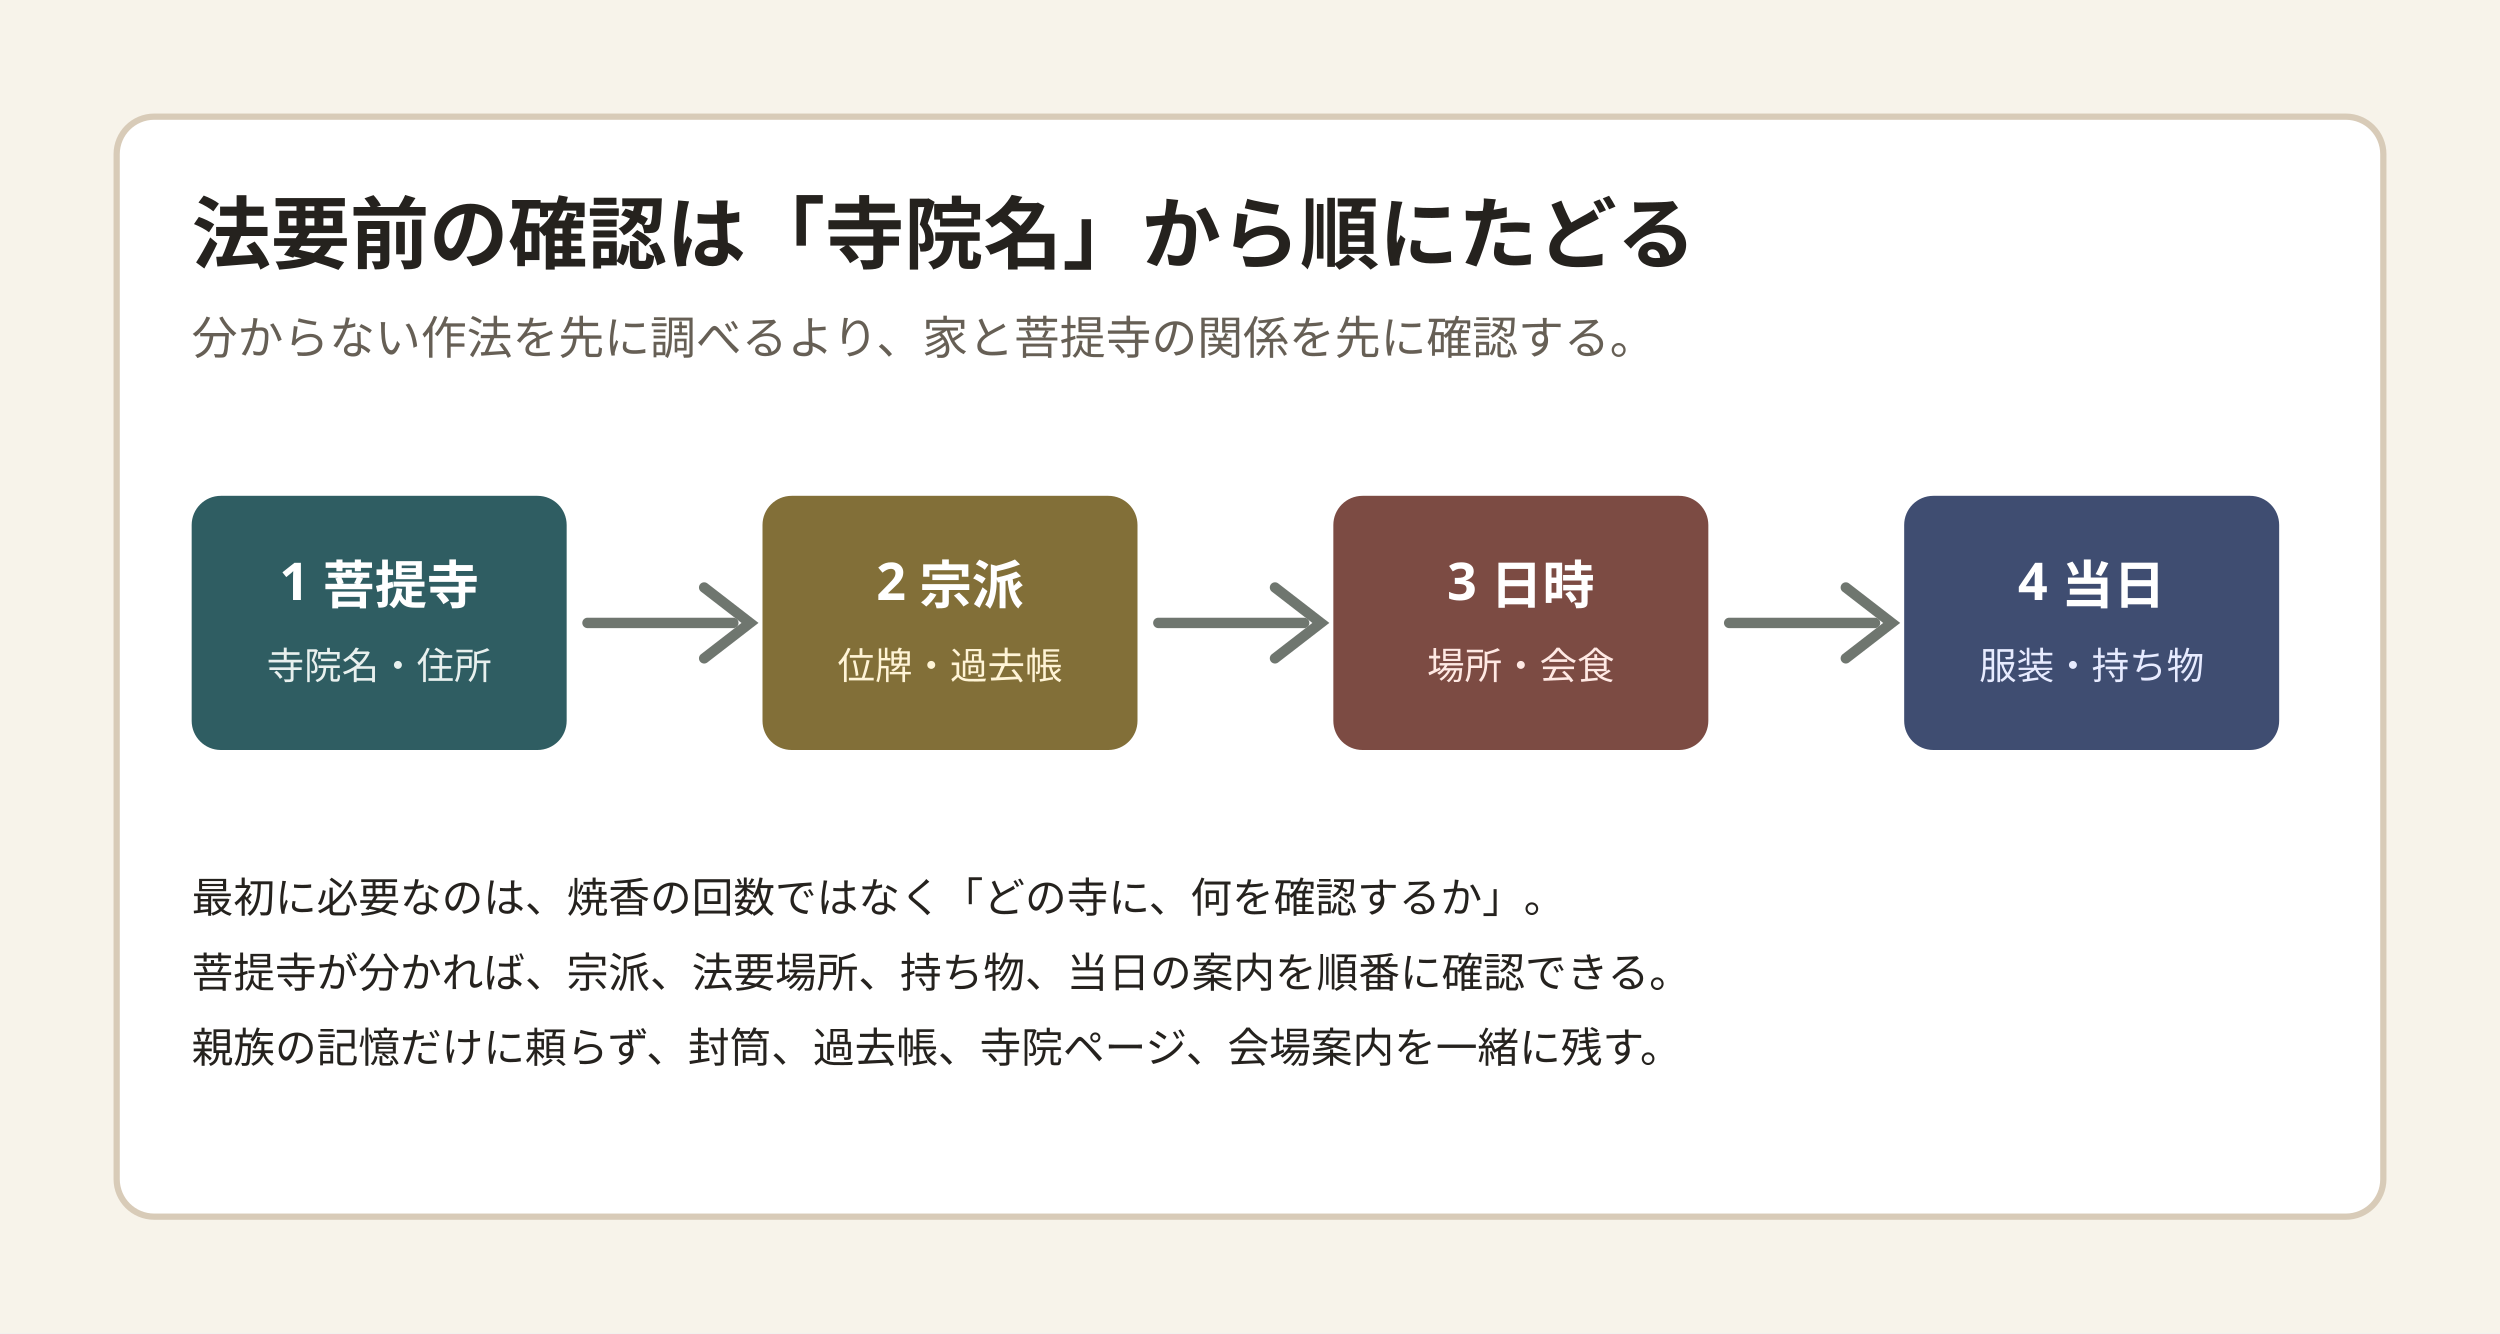
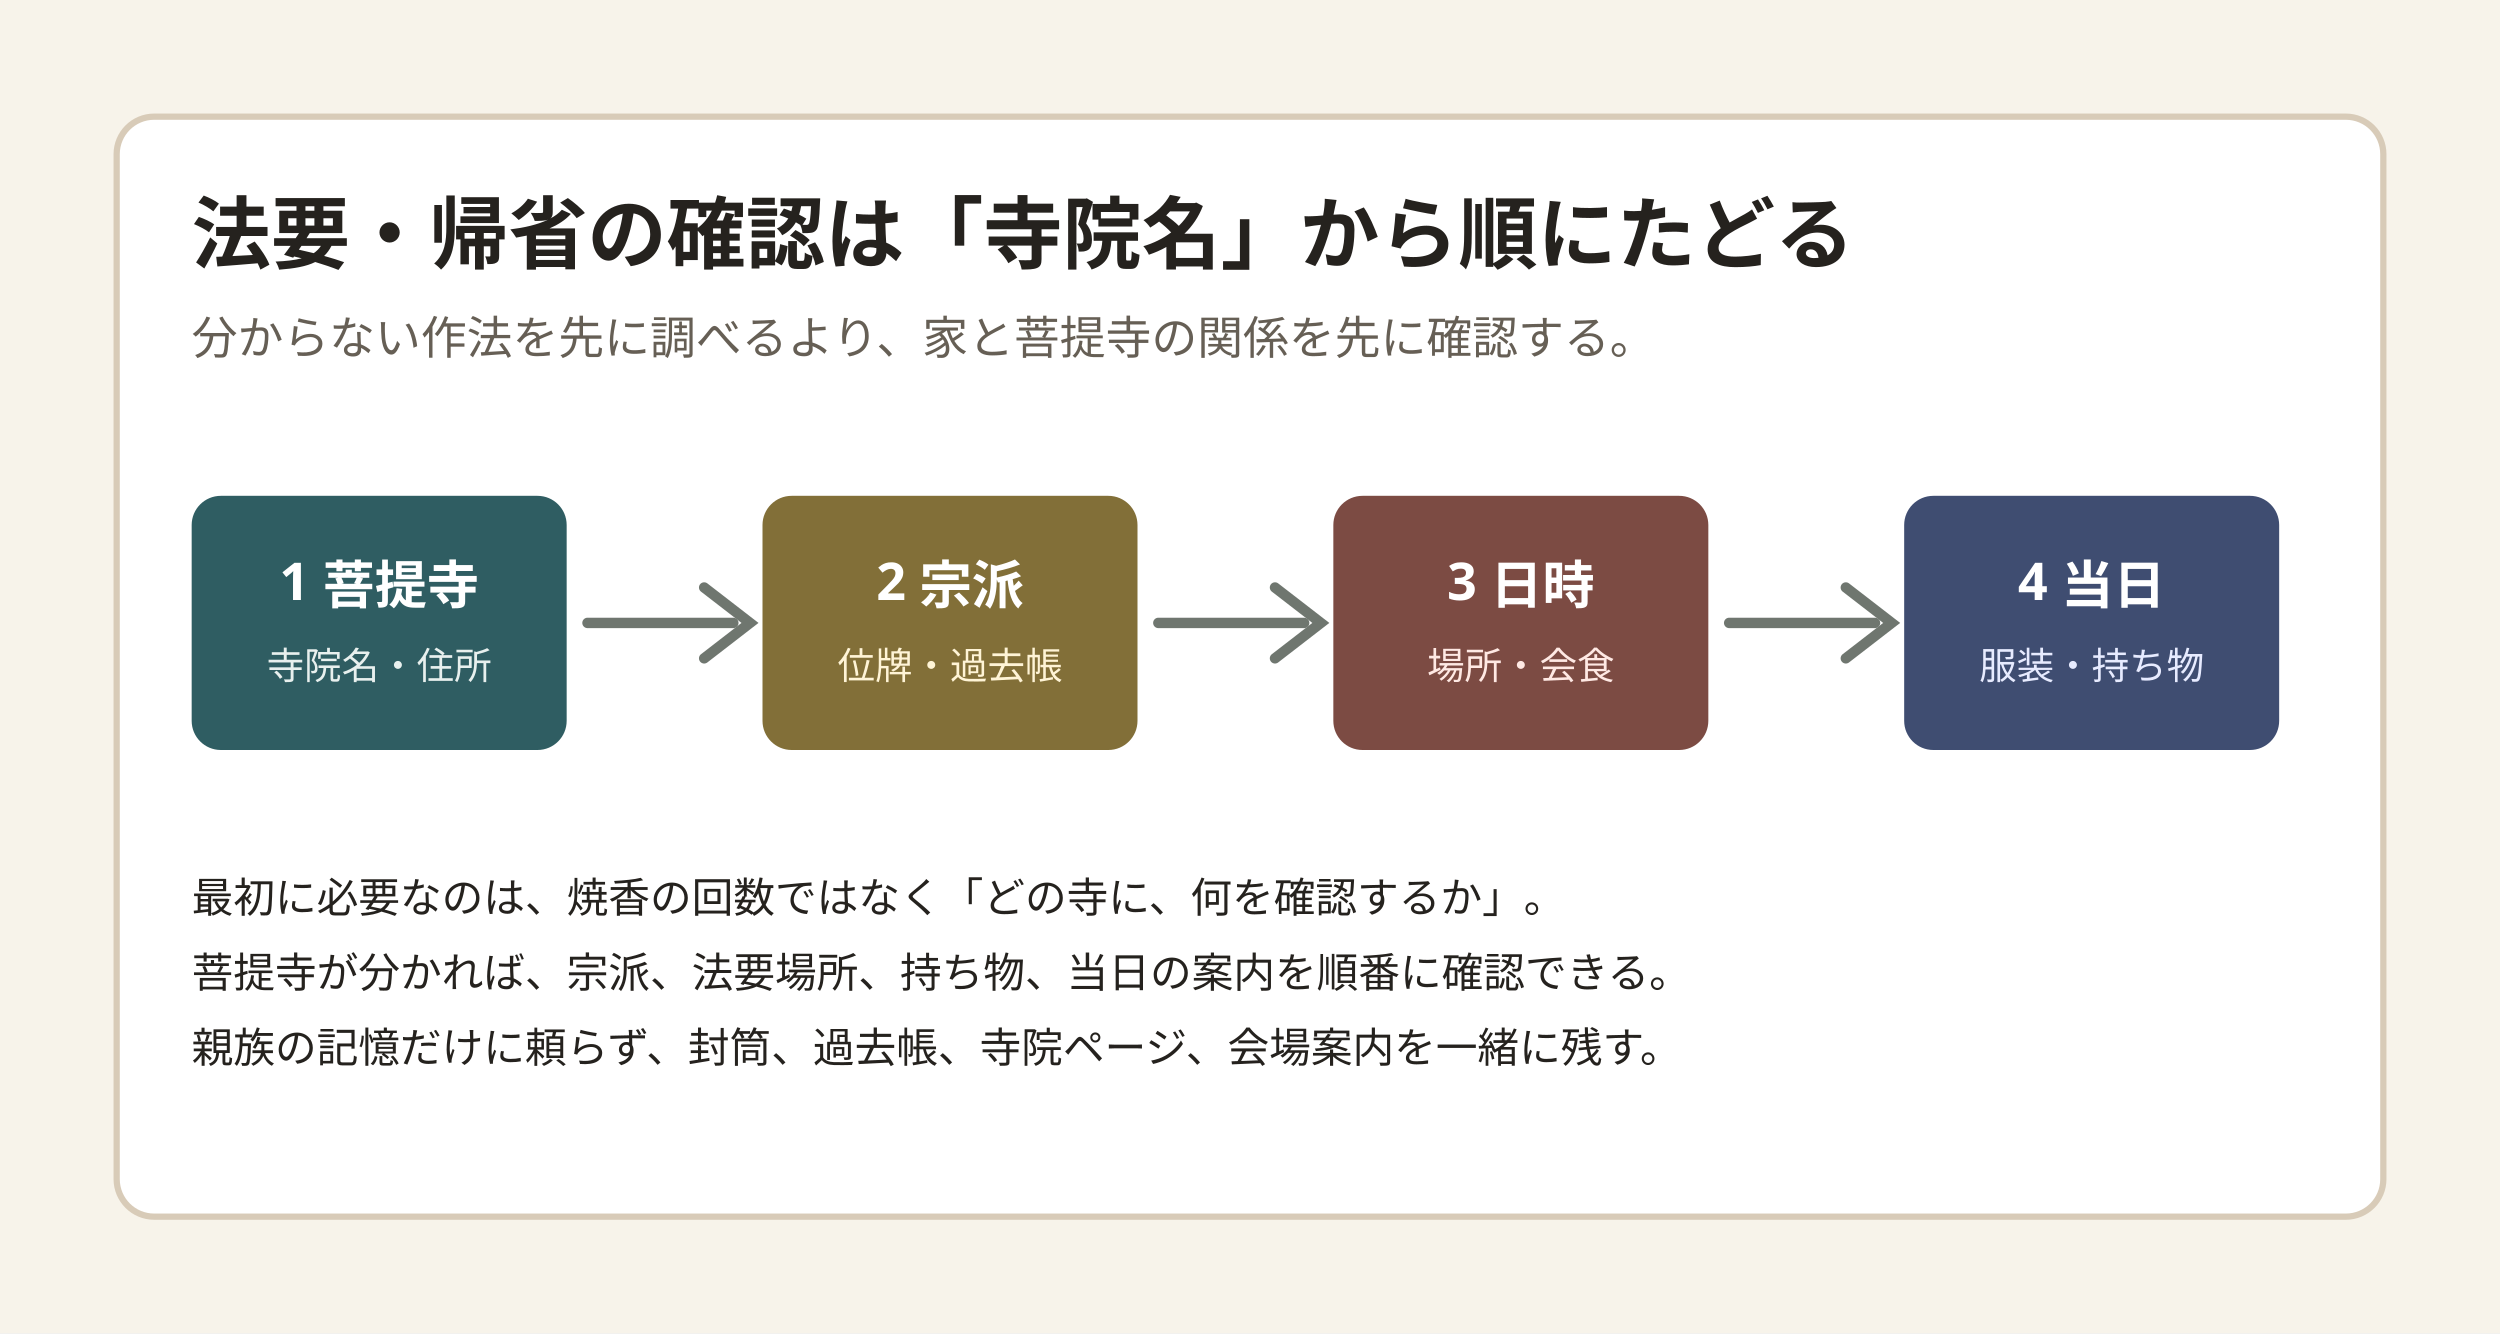
<svg xmlns="http://www.w3.org/2000/svg" viewBox="0 0 1200 640" role="img" aria-labelledby="title desc">
  <rect width="1200" height="640" fill="#f7f3ea" />
  <rect x="56" y="56" width="1088" height="528" rx="18" fill="#ffffff" stroke="#d8cbb8" stroke-width="3" />
-   <text x="92" y="126" font-family="Yu Gothic, Meiryo, sans-serif" font-size="38" font-weight="700" fill="#25221e">法要前の確認は「寺院名」から順にたどる</text>
+   <text x="92" y="126" font-family="Yu Gothic, Meiryo, sans-serif" font-size="38" font-weight="700" fill="#25221e">法要・帰省の確認は「寺院名」から順にたどる</text>
  <text x="92" y="170" font-family="Yu Gothic, Meiryo, sans-serif" font-size="22" fill="#665f55">分からない作法を先に調べるより、家と菩提寺の関係を先に確認する。</text>
  <g font-family="Yu Gothic, Meiryo, sans-serif">
    <rect x="92" y="238" width="180" height="122" rx="14" fill="#2f5d62" />
    <text x="182" y="288" font-size="25" font-weight="700" text-anchor="middle" fill="#ffffff">1 菩提寺</text>
    <text x="182" y="326" font-size="18" text-anchor="middle" fill="#e8f0ee">寺院名・住所</text>
    <path d="M282 299h70" stroke="#6f766f" stroke-width="5" stroke-linecap="round" />
    <path d="M338 282l22 17-22 17" fill="none" stroke="#6f766f" stroke-width="5" stroke-linecap="round" />
    <rect x="366" y="238" width="180" height="122" rx="14" fill="#826f38" />
    <text x="456" y="288" font-size="25" font-weight="700" text-anchor="middle" fill="#ffffff">2 宗派</text>
    <text x="456" y="326" font-size="18" text-anchor="middle" fill="#fff4d6">位牌・過去帳</text>
    <path d="M556 299h70" stroke="#6f766f" stroke-width="5" stroke-linecap="round" />
    <path d="M612 282l22 17-22 17" fill="none" stroke="#6f766f" stroke-width="5" stroke-linecap="round" />
    <rect x="640" y="238" width="180" height="122" rx="14" fill="#7c4b43" />
    <text x="730" y="288" font-size="25" font-weight="700" text-anchor="middle" fill="#ffffff">3 日時</text>
    <text x="730" y="326" font-size="18" text-anchor="middle" fill="#ffe9e4">場所・会食</text>
    <path d="M830 299h70" stroke="#6f766f" stroke-width="5" stroke-linecap="round" />
    <path d="M886 282l22 17-22 17" fill="none" stroke="#6f766f" stroke-width="5" stroke-linecap="round" />
    <rect x="914" y="238" width="180" height="122" rx="14" fill="#3f4d71" />
    <text x="1004" y="288" font-size="25" font-weight="700" text-anchor="middle" fill="#ffffff">4 当日</text>
    <text x="1004" y="326" font-size="18" text-anchor="middle" fill="#e7ebff">服装・持ち物</text>
  </g>
  <g font-family="Yu Gothic, Meiryo, sans-serif" font-size="20" fill="#25221e">
    <text x="92" y="438">最初に必要なのは、焼香の回数ではなく「どの寺に、何を確認するか」。</text>
    <text x="92" y="474">菩提寺が分かれば、宗派、法要場所、持ち物、当日の案内を順番に確認できる。</text>
    <text x="92" y="510">親族の記憶だけに頼らず、封筒、過去帳、寺院ページ、会場案内を一緒に残す。</text>
  </g>
</svg>
